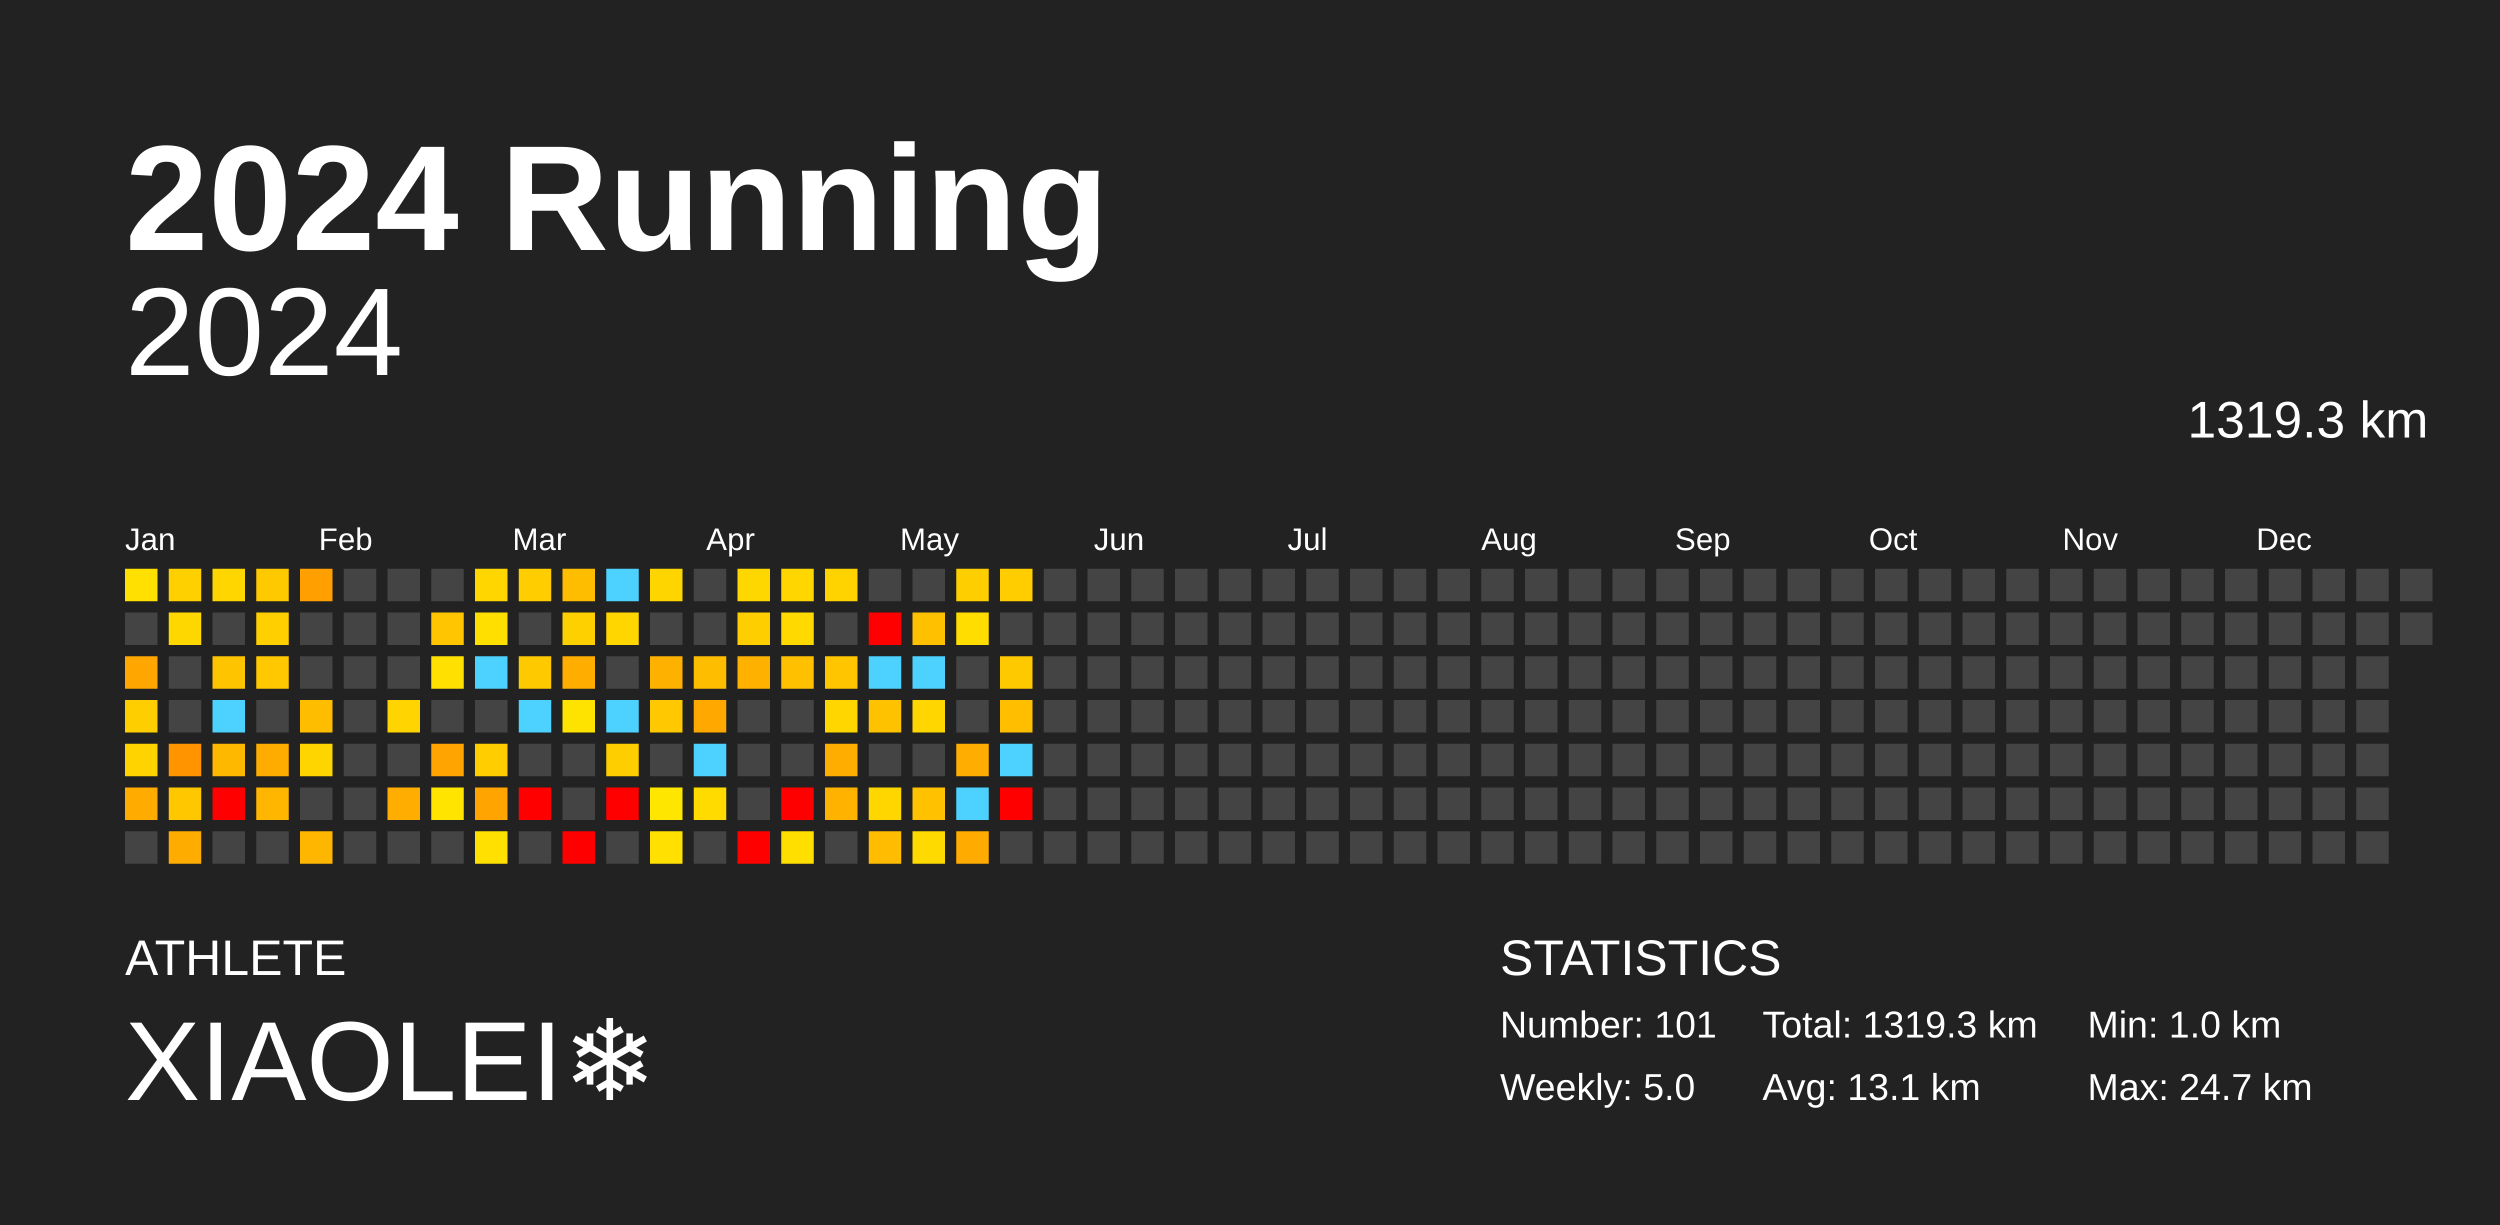
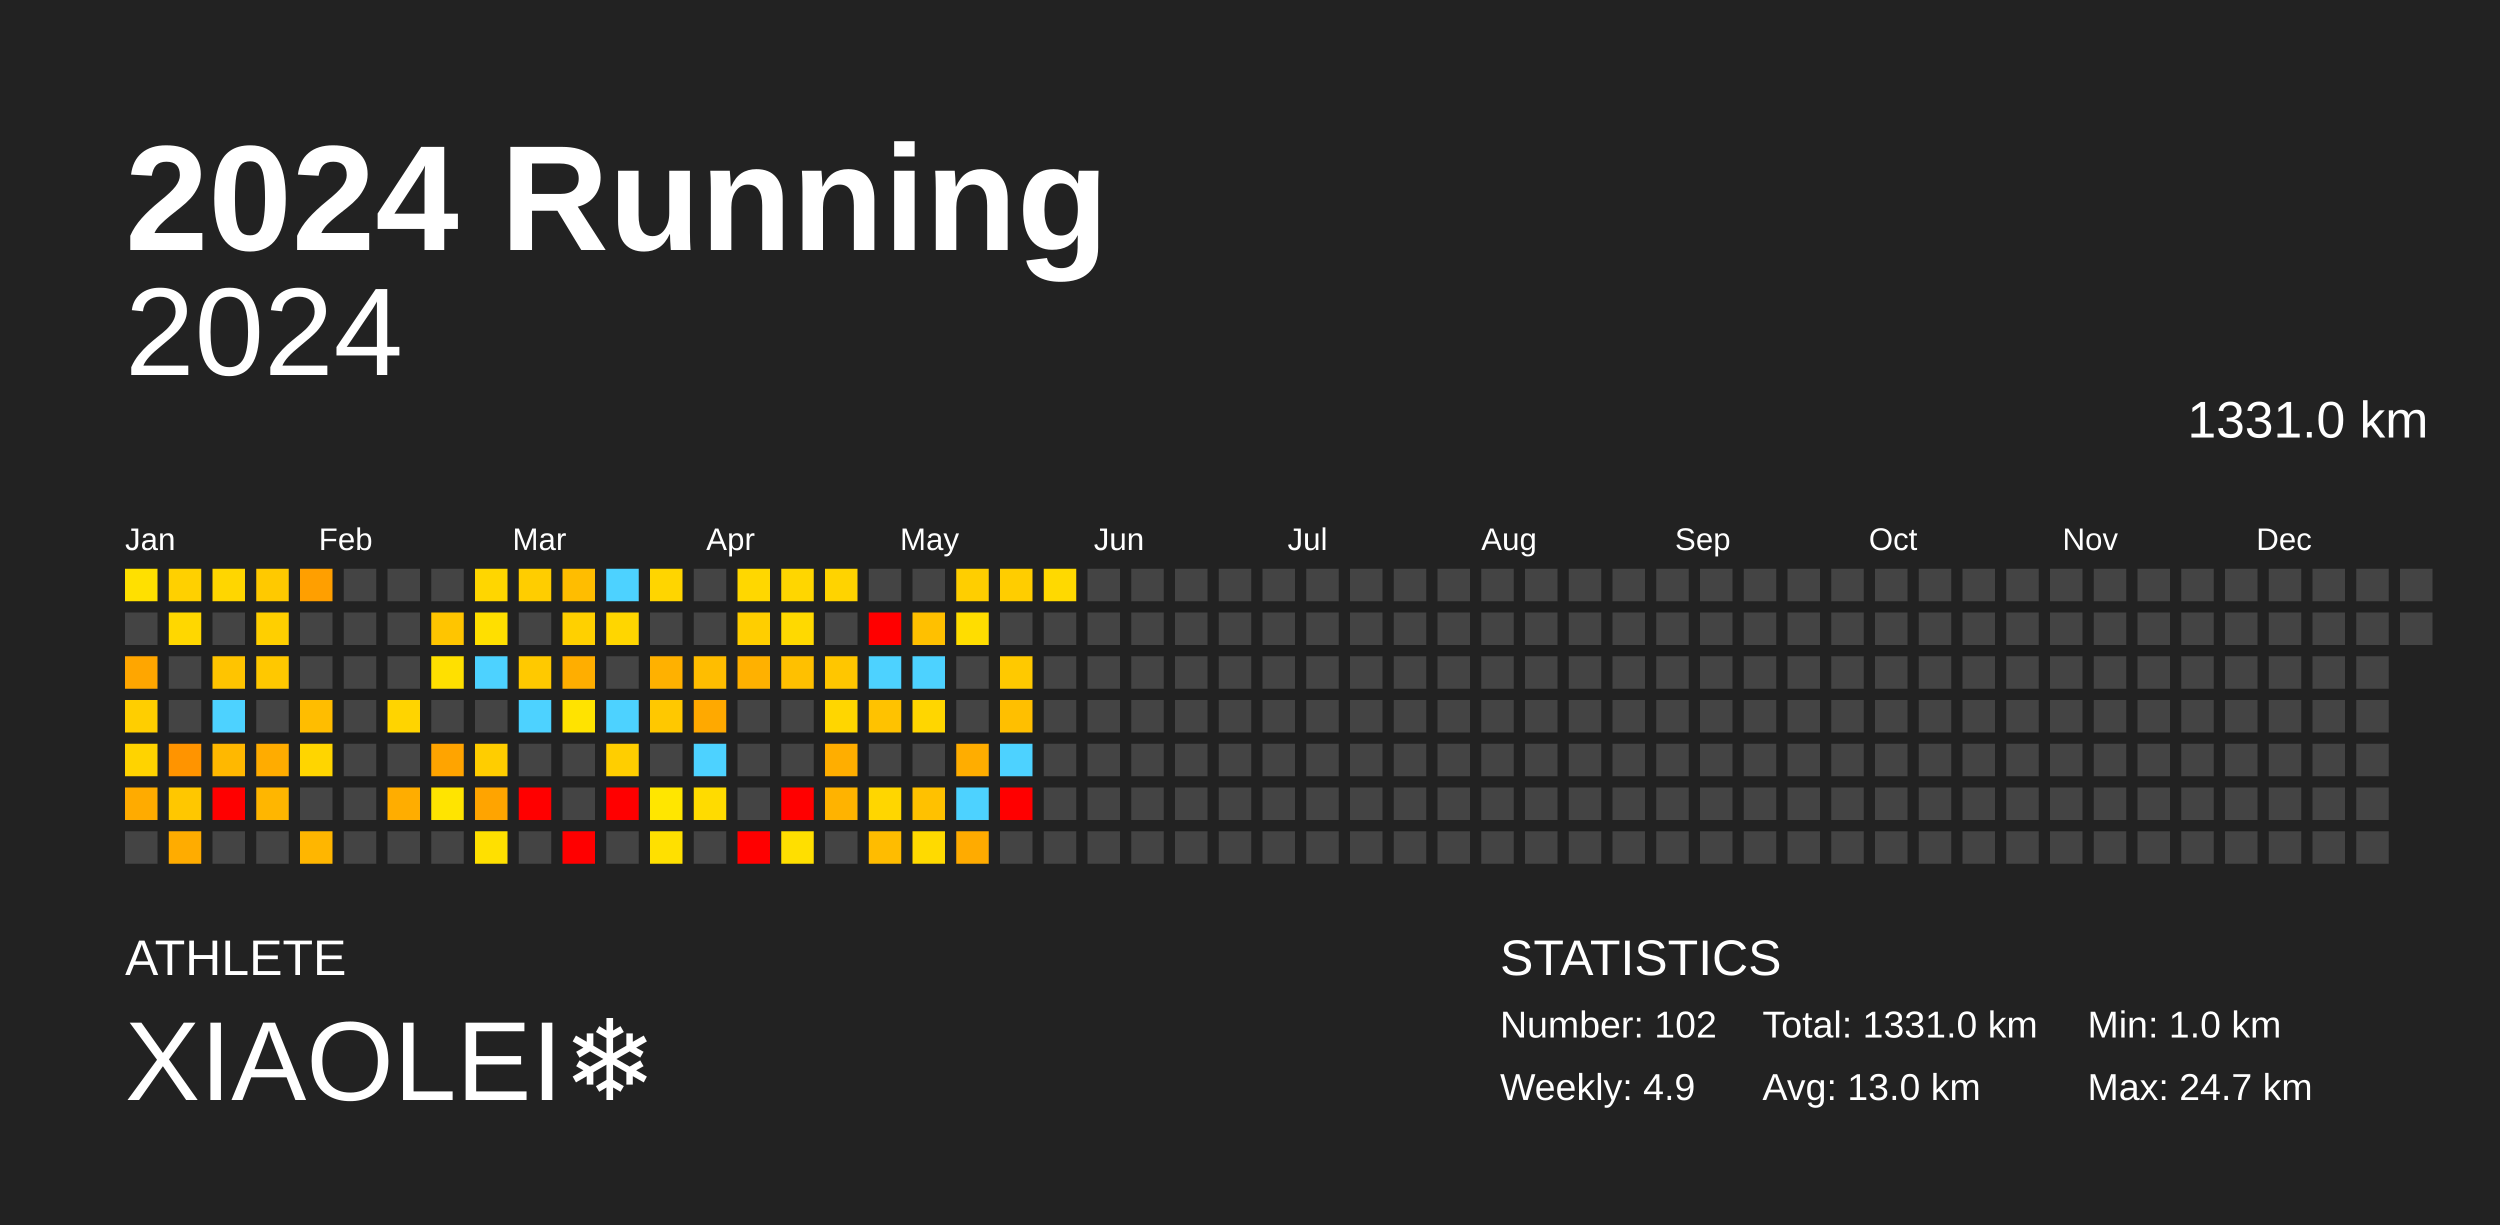
<svg xmlns="http://www.w3.org/2000/svg" baseProfile="full" height="98mm" version="1.1" viewBox="0,0,200,98" width="200mm">
  <defs />
  <rect fill="#222222" height="98" width="200" x="0" y="0" />
  <text fill="#FFFFFF" style="font-size:12px; font-family:Arial; font-weight:bold;" x="10" y="20">2024 Running</text>
  <text fill="#FFFFFF" style="font-size:4px; font-family:Arial" x="10" y="78">ATHLETE</text>
  <text fill="#FFFFFF" style="font-size:9px; font-family:Arial" x="10" y="88">XIAOLEI❄️</text>
  <text fill="#FFFFFF" style="font-size:4px; font-family:Arial" x="120" y="78">STATISTICS</text>
-   <text fill="#FFFFFF" style="font-size:3px; font-family:Arial" x="120" y="83">Number: 101</text>
-   <text fill="#FFFFFF" style="font-size:3px; font-family:Arial" x="120" y="88">Weekly: 5.0</text>
-   <text fill="#FFFFFF" style="font-size:3px; font-family:Arial" x="141" y="83">Total: 1319.3 km</text>
-   <text fill="#FFFFFF" style="font-size:3px; font-family:Arial" x="141" y="88">Avg: 13.1 km</text>
+   <text fill="#FFFFFF" style="font-size:3px; font-family:Arial" x="120" y="83">Number: 102</text>
+   <text fill="#FFFFFF" style="font-size:3px; font-family:Arial" x="120" y="88">Weekly: 4.9</text>
+   <text fill="#FFFFFF" style="font-size:3px; font-family:Arial" x="141" y="83">Total: 1331.0 km</text>
+   <text fill="#FFFFFF" style="font-size:3px; font-family:Arial" x="141" y="88">Avg: 13.0 km</text>
  <text fill="#FFFFFF" style="font-size:3px; font-family:Arial" x="167" y="83">Min: 1.0 km</text>
  <text fill="#FFFFFF" style="font-size:3px; font-family:Arial" x="167" y="88">Max: 24.7 km</text>
  <text alignment-baseline="hanging" fill="#FFFFFF" style="font-size:10.0px; font-family:Arial;" x="10" y="30">2024</text>
-   <text alignment-baseline="hanging" fill="#FFFFFF" style="font-size:4.125px; font-family:Arial;" x="175" y="35">1319.3 km</text>
+   <text alignment-baseline="hanging" fill="#FFFFFF" style="font-size:4.125px; font-family:Arial;" x="175" y="35">1331.0 km</text>
  <text fill="#FFFFFF" style="font-size:2.5px; font-family:Arial" x="10.0" y="44">Jan</text>
  <text fill="#FFFFFF" style="font-size:2.5px; font-family:Arial" x="25.5" y="44">Feb</text>
  <text fill="#FFFFFF" style="font-size:2.5px; font-family:Arial" x="41.0" y="44">Mar</text>
  <text fill="#FFFFFF" style="font-size:2.5px; font-family:Arial" x="56.5" y="44">Apr</text>
  <text fill="#FFFFFF" style="font-size:2.5px; font-family:Arial" x="72.0" y="44">May</text>
  <text fill="#FFFFFF" style="font-size:2.5px; font-family:Arial" x="87.5" y="44">Jun</text>
  <text fill="#FFFFFF" style="font-size:2.5px; font-family:Arial" x="103.0" y="44">Jul</text>
  <text fill="#FFFFFF" style="font-size:2.5px; font-family:Arial" x="118.5" y="44">Aug</text>
  <text fill="#FFFFFF" style="font-size:2.5px; font-family:Arial" x="134.0" y="44">Sep</text>
  <text fill="#FFFFFF" style="font-size:2.5px; font-family:Arial" x="149.5" y="44">Oct</text>
  <text fill="#FFFFFF" style="font-size:2.5px; font-family:Arial" x="165.0" y="44">Nov</text>
  <text fill="#FFFFFF" style="font-size:2.5px; font-family:Arial" x="180.5" y="44">Dec</text>
  <rect fill="#ffe000" height="2.6" width="2.6" x="10.0" y="45.5" />
  <rect fill="#444444" height="2.6" width="2.6" x="10.0" y="49.0" />
  <rect fill="#ffa600" height="2.6" width="2.6" x="10.0" y="52.5" />
  <rect fill="#ffce00" height="2.6" width="2.6" x="10.0" y="56.0" />
  <rect fill="#ffd300" height="2.6" width="2.6" x="10.0" y="59.5" />
  <rect fill="#ffab00" height="2.6" width="2.6" x="10.0" y="63.0" />
  <rect fill="#444444" height="2.6" width="2.6" x="10.0" y="66.5" />
  <rect fill="#ffd000" height="2.6" width="2.6" x="13.5" y="45.5" />
  <rect fill="#ffd700" height="2.6" width="2.6" x="13.5" y="49.0" />
  <rect fill="#444444" height="2.6" width="2.6" x="13.5" y="52.5" />
  <rect fill="#444444" height="2.6" width="2.6" x="13.5" y="56.0" />
  <rect fill="#ff9400" height="2.6" width="2.6" x="13.5" y="59.5" />
  <rect fill="#ffc700" height="2.6" width="2.6" x="13.5" y="63.0" />
  <rect fill="#ffac00" height="2.6" width="2.6" x="13.5" y="66.5" />
  <rect fill="#ffd600" height="2.6" width="2.6" x="17.0" y="45.5" />
  <rect fill="#444444" height="2.6" width="2.6" x="17.0" y="49.0" />
  <rect fill="#ffc400" height="2.6" width="2.6" x="17.0" y="52.5" />
  <rect fill="#4dd2ff" height="2.6" width="2.6" x="17.0" y="56.0" />
  <rect fill="#ffb800" height="2.6" width="2.6" x="17.0" y="59.5" />
  <rect fill="red" height="2.6" width="2.6" x="17.0" y="63.0" />
  <rect fill="#444444" height="2.6" width="2.6" x="17.0" y="66.5" />
  <rect fill="#ffc900" height="2.6" width="2.6" x="20.5" y="45.5" />
  <rect fill="#ffcf00" height="2.6" width="2.6" x="20.5" y="49.0" />
  <rect fill="#ffc800" height="2.6" width="2.6" x="20.5" y="52.5" />
  <rect fill="#444444" height="2.6" width="2.6" x="20.5" y="56.0" />
  <rect fill="#ffac00" height="2.6" width="2.6" x="20.5" y="59.5" />
  <rect fill="#ffb600" height="2.6" width="2.6" x="20.5" y="63.0" />
  <rect fill="#444444" height="2.6" width="2.6" x="20.5" y="66.5" />
  <rect fill="#ff9f00" height="2.6" width="2.6" x="24.0" y="45.5" />
  <rect fill="#444444" height="2.6" width="2.6" x="24.0" y="49.0" />
  <rect fill="#444444" height="2.6" width="2.6" x="24.0" y="52.5" />
  <rect fill="#ffbd00" height="2.6" width="2.6" x="24.0" y="56.0" />
  <rect fill="#ffd500" height="2.6" width="2.6" x="24.0" y="59.5" />
  <rect fill="#444444" height="2.6" width="2.6" x="24.0" y="63.0" />
  <rect fill="#ffb600" height="2.6" width="2.6" x="24.0" y="66.5" />
  <rect fill="#444444" height="2.6" width="2.6" x="27.5" y="45.5" />
  <rect fill="#444444" height="2.6" width="2.6" x="27.5" y="49.0" />
  <rect fill="#444444" height="2.6" width="2.6" x="27.5" y="52.5" />
  <rect fill="#444444" height="2.6" width="2.6" x="27.5" y="56.0" />
  <rect fill="#444444" height="2.6" width="2.6" x="27.5" y="59.5" />
  <rect fill="#444444" height="2.6" width="2.6" x="27.5" y="63.0" />
  <rect fill="#444444" height="2.6" width="2.6" x="27.5" y="66.5" />
  <rect fill="#444444" height="2.6" width="2.6" x="31.0" y="45.5" />
  <rect fill="#444444" height="2.6" width="2.6" x="31.0" y="49.0" />
  <rect fill="#444444" height="2.6" width="2.6" x="31.0" y="52.5" />
  <rect fill="#ffd400" height="2.6" width="2.6" x="31.0" y="56.0" />
  <rect fill="#444444" height="2.6" width="2.6" x="31.0" y="59.5" />
  <rect fill="#ffad00" height="2.6" width="2.6" x="31.0" y="63.0" />
  <rect fill="#444444" height="2.6" width="2.6" x="31.0" y="66.5" />
  <rect fill="#444444" height="2.6" width="2.6" x="34.5" y="45.5" />
  <rect fill="#ffc500" height="2.6" width="2.6" x="34.5" y="49.0" />
  <rect fill="#ffe000" height="2.6" width="2.6" x="34.5" y="52.5" />
  <rect fill="#444444" height="2.6" width="2.6" x="34.5" y="56.0" />
  <rect fill="#ffa400" height="2.6" width="2.6" x="34.5" y="59.5" />
  <rect fill="#ffe400" height="2.6" width="2.6" x="34.5" y="63.0" />
  <rect fill="#444444" height="2.6" width="2.6" x="34.5" y="66.5" />
  <rect fill="#ffd600" height="2.6" width="2.6" x="38.0" y="45.5" />
  <rect fill="#ffdf00" height="2.6" width="2.6" x="38.0" y="49.0" />
  <rect fill="#4dd2ff" height="2.6" width="2.6" x="38.0" y="52.5" />
  <rect fill="#444444" height="2.6" width="2.6" x="38.0" y="56.0" />
  <rect fill="#ffcd00" height="2.6" width="2.6" x="38.0" y="59.5" />
  <rect fill="#ffa400" height="2.6" width="2.6" x="38.0" y="63.0" />
  <rect fill="#ffe000" height="2.6" width="2.6" x="38.0" y="66.5" />
  <rect fill="#ffcd00" height="2.6" width="2.6" x="41.5" y="45.5" />
  <rect fill="#444444" height="2.6" width="2.6" x="41.5" y="49.0" />
  <rect fill="#ffc900" height="2.6" width="2.6" x="41.5" y="52.5" />
  <rect fill="#4dd2ff" height="2.6" width="2.6" x="41.5" y="56.0" />
  <rect fill="#444444" height="2.6" width="2.6" x="41.5" y="59.5" />
  <rect fill="red" height="2.6" width="2.6" x="41.5" y="63.0" />
  <rect fill="#444444" height="2.6" width="2.6" x="41.5" y="66.5" />
  <rect fill="#ffbd00" height="2.6" width="2.6" x="45.0" y="45.5" />
  <rect fill="#ffd000" height="2.6" width="2.6" x="45.0" y="49.0" />
  <rect fill="#ffae00" height="2.6" width="2.6" x="45.0" y="52.5" />
  <rect fill="#ffe300" height="2.6" width="2.6" x="45.0" y="56.0" />
  <rect fill="#444444" height="2.6" width="2.6" x="45.0" y="59.5" />
  <rect fill="#444444" height="2.6" width="2.6" x="45.0" y="63.0" />
  <rect fill="red" height="2.6" width="2.6" x="45.0" y="66.5" />
  <rect fill="#4dd2ff" height="2.6" width="2.6" x="48.5" y="45.5" />
  <rect fill="#ffd600" height="2.6" width="2.6" x="48.5" y="49.0" />
  <rect fill="#444444" height="2.6" width="2.6" x="48.5" y="52.5" />
  <rect fill="#4dd2ff" height="2.6" width="2.6" x="48.5" y="56.0" />
  <rect fill="#ffce00" height="2.6" width="2.6" x="48.5" y="59.5" />
  <rect fill="red" height="2.6" width="2.6" x="48.5" y="63.0" />
  <rect fill="#444444" height="2.6" width="2.6" x="48.5" y="66.5" />
  <rect fill="#ffd500" height="2.6" width="2.6" x="52.0" y="45.5" />
  <rect fill="#444444" height="2.6" width="2.6" x="52.0" y="49.0" />
  <rect fill="#ffb100" height="2.6" width="2.6" x="52.0" y="52.5" />
  <rect fill="#ffc800" height="2.6" width="2.6" x="52.0" y="56.0" />
  <rect fill="#444444" height="2.6" width="2.6" x="52.0" y="59.5" />
  <rect fill="#ffe600" height="2.6" width="2.6" x="52.0" y="63.0" />
  <rect fill="#ffe000" height="2.6" width="2.6" x="52.0" y="66.5" />
  <rect fill="#444444" height="2.6" width="2.6" x="55.5" y="45.5" />
  <rect fill="#444444" height="2.6" width="2.6" x="55.5" y="49.0" />
  <rect fill="#ffbd00" height="2.6" width="2.6" x="55.5" y="52.5" />
  <rect fill="#ffa900" height="2.6" width="2.6" x="55.5" y="56.0" />
  <rect fill="#4dd2ff" height="2.6" width="2.6" x="55.5" y="59.5" />
  <rect fill="#ffdb00" height="2.6" width="2.6" x="55.5" y="63.0" />
  <rect fill="#444444" height="2.6" width="2.6" x="55.5" y="66.5" />
  <rect fill="#ffd700" height="2.6" width="2.6" x="59.0" y="45.5" />
  <rect fill="#ffce00" height="2.6" width="2.6" x="59.0" y="49.0" />
  <rect fill="#ffb100" height="2.6" width="2.6" x="59.0" y="52.5" />
  <rect fill="#444444" height="2.6" width="2.6" x="59.0" y="56.0" />
  <rect fill="#444444" height="2.6" width="2.6" x="59.0" y="59.5" />
  <rect fill="#444444" height="2.6" width="2.6" x="59.0" y="63.0" />
  <rect fill="red" height="2.6" width="2.6" x="59.0" y="66.5" />
  <rect fill="#ffd600" height="2.6" width="2.6" x="62.5" y="45.5" />
  <rect fill="#ffd900" height="2.6" width="2.6" x="62.5" y="49.0" />
  <rect fill="#ffc000" height="2.6" width="2.6" x="62.5" y="52.5" />
  <rect fill="#444444" height="2.6" width="2.6" x="62.5" y="56.0" />
  <rect fill="#444444" height="2.6" width="2.6" x="62.5" y="59.5" />
  <rect fill="red" height="2.6" width="2.6" x="62.5" y="63.0" />
  <rect fill="#ffdf00" height="2.6" width="2.6" x="62.5" y="66.5" />
  <rect fill="#ffd300" height="2.6" width="2.6" x="66.0" y="45.5" />
  <rect fill="#444444" height="2.6" width="2.6" x="66.0" y="49.0" />
  <rect fill="#ffc600" height="2.6" width="2.6" x="66.0" y="52.5" />
  <rect fill="#ffd600" height="2.6" width="2.6" x="66.0" y="56.0" />
  <rect fill="#ffae00" height="2.6" width="2.6" x="66.0" y="59.5" />
  <rect fill="#ffb300" height="2.6" width="2.6" x="66.0" y="63.0" />
  <rect fill="#444444" height="2.6" width="2.6" x="66.0" y="66.5" />
  <rect fill="#444444" height="2.6" width="2.6" x="69.5" y="45.5" />
  <rect fill="red" height="2.6" width="2.6" x="69.5" y="49.0" />
  <rect fill="#4dd2ff" height="2.6" width="2.6" x="69.5" y="52.5" />
  <rect fill="#ffc200" height="2.6" width="2.6" x="69.5" y="56.0" />
  <rect fill="#444444" height="2.6" width="2.6" x="69.5" y="59.5" />
  <rect fill="#ffd600" height="2.6" width="2.6" x="69.5" y="63.0" />
  <rect fill="#ffbc00" height="2.6" width="2.6" x="69.5" y="66.5" />
  <rect fill="#444444" height="2.6" width="2.6" x="73.0" y="45.5" />
  <rect fill="#ffc000" height="2.6" width="2.6" x="73.0" y="49.0" />
  <rect fill="#4dd2ff" height="2.6" width="2.6" x="73.0" y="52.5" />
  <rect fill="#ffd600" height="2.6" width="2.6" x="73.0" y="56.0" />
  <rect fill="#444444" height="2.6" width="2.6" x="73.0" y="59.5" />
  <rect fill="#ffc100" height="2.6" width="2.6" x="73.0" y="63.0" />
  <rect fill="#ffda00" height="2.6" width="2.6" x="73.0" y="66.5" />
  <rect fill="#ffce00" height="2.6" width="2.6" x="76.5" y="45.5" />
  <rect fill="#ffdd00" height="2.6" width="2.6" x="76.5" y="49.0" />
  <rect fill="#444444" height="2.6" width="2.6" x="76.5" y="52.5" />
  <rect fill="#444444" height="2.6" width="2.6" x="76.5" y="56.0" />
  <rect fill="#ffad00" height="2.6" width="2.6" x="76.5" y="59.5" />
  <rect fill="#4dd2ff" height="2.6" width="2.6" x="76.5" y="63.0" />
  <rect fill="#ffab00" height="2.6" width="2.6" x="76.5" y="66.5" />
  <rect fill="#ffcd00" height="2.6" width="2.6" x="80.0" y="45.5" />
  <rect fill="#444444" height="2.6" width="2.6" x="80.0" y="49.0" />
  <rect fill="#ffc900" height="2.6" width="2.6" x="80.0" y="52.5" />
  <rect fill="#ffbf00" height="2.6" width="2.6" x="80.0" y="56.0" />
  <rect fill="#4dd2ff" height="2.6" width="2.6" x="80.0" y="59.5" />
  <rect fill="red" height="2.6" width="2.6" x="80.0" y="63.0" />
  <rect fill="#444444" height="2.6" width="2.6" x="80.0" y="66.5" />
-   <rect fill="#444444" height="2.6" width="2.6" x="83.5" y="45.5" />
+   <rect fill="#ffd900" height="2.6" width="2.6" x="83.5" y="45.5" />
  <rect fill="#444444" height="2.6" width="2.6" x="83.5" y="49.0" />
  <rect fill="#444444" height="2.6" width="2.6" x="83.5" y="52.5" />
  <rect fill="#444444" height="2.6" width="2.6" x="83.5" y="56.0" />
  <rect fill="#444444" height="2.6" width="2.6" x="83.5" y="59.5" />
  <rect fill="#444444" height="2.6" width="2.6" x="83.5" y="63.0" />
  <rect fill="#444444" height="2.6" width="2.6" x="83.5" y="66.5" />
  <rect fill="#444444" height="2.6" width="2.6" x="87.0" y="45.5" />
  <rect fill="#444444" height="2.6" width="2.6" x="87.0" y="49.0" />
  <rect fill="#444444" height="2.6" width="2.6" x="87.0" y="52.5" />
  <rect fill="#444444" height="2.6" width="2.6" x="87.0" y="56.0" />
  <rect fill="#444444" height="2.6" width="2.6" x="87.0" y="59.5" />
  <rect fill="#444444" height="2.6" width="2.6" x="87.0" y="63.0" />
  <rect fill="#444444" height="2.6" width="2.6" x="87.0" y="66.5" />
  <rect fill="#444444" height="2.6" width="2.6" x="90.5" y="45.5" />
  <rect fill="#444444" height="2.6" width="2.6" x="90.5" y="49.0" />
  <rect fill="#444444" height="2.6" width="2.6" x="90.5" y="52.5" />
  <rect fill="#444444" height="2.6" width="2.6" x="90.5" y="56.0" />
  <rect fill="#444444" height="2.6" width="2.6" x="90.5" y="59.5" />
  <rect fill="#444444" height="2.6" width="2.6" x="90.5" y="63.0" />
  <rect fill="#444444" height="2.6" width="2.6" x="90.5" y="66.5" />
  <rect fill="#444444" height="2.6" width="2.6" x="94.0" y="45.5" />
  <rect fill="#444444" height="2.6" width="2.6" x="94.0" y="49.0" />
  <rect fill="#444444" height="2.6" width="2.6" x="94.0" y="52.5" />
  <rect fill="#444444" height="2.6" width="2.6" x="94.0" y="56.0" />
  <rect fill="#444444" height="2.6" width="2.6" x="94.0" y="59.5" />
  <rect fill="#444444" height="2.6" width="2.6" x="94.0" y="63.0" />
  <rect fill="#444444" height="2.6" width="2.6" x="94.0" y="66.5" />
  <rect fill="#444444" height="2.6" width="2.6" x="97.5" y="45.5" />
  <rect fill="#444444" height="2.6" width="2.6" x="97.5" y="49.0" />
  <rect fill="#444444" height="2.6" width="2.6" x="97.5" y="52.5" />
  <rect fill="#444444" height="2.6" width="2.6" x="97.5" y="56.0" />
  <rect fill="#444444" height="2.6" width="2.6" x="97.5" y="59.5" />
  <rect fill="#444444" height="2.6" width="2.6" x="97.5" y="63.0" />
  <rect fill="#444444" height="2.6" width="2.6" x="97.5" y="66.5" />
  <rect fill="#444444" height="2.6" width="2.6" x="101.0" y="45.5" />
  <rect fill="#444444" height="2.6" width="2.6" x="101.0" y="49.0" />
  <rect fill="#444444" height="2.6" width="2.6" x="101.0" y="52.5" />
  <rect fill="#444444" height="2.6" width="2.6" x="101.0" y="56.0" />
  <rect fill="#444444" height="2.6" width="2.6" x="101.0" y="59.5" />
  <rect fill="#444444" height="2.6" width="2.6" x="101.0" y="63.0" />
  <rect fill="#444444" height="2.6" width="2.6" x="101.0" y="66.5" />
  <rect fill="#444444" height="2.6" width="2.6" x="104.5" y="45.5" />
  <rect fill="#444444" height="2.6" width="2.6" x="104.5" y="49.0" />
  <rect fill="#444444" height="2.6" width="2.6" x="104.5" y="52.5" />
  <rect fill="#444444" height="2.6" width="2.6" x="104.5" y="56.0" />
  <rect fill="#444444" height="2.6" width="2.6" x="104.5" y="59.5" />
  <rect fill="#444444" height="2.6" width="2.6" x="104.5" y="63.0" />
  <rect fill="#444444" height="2.6" width="2.6" x="104.5" y="66.5" />
  <rect fill="#444444" height="2.6" width="2.6" x="108.0" y="45.5" />
  <rect fill="#444444" height="2.6" width="2.6" x="108.0" y="49.0" />
  <rect fill="#444444" height="2.6" width="2.6" x="108.0" y="52.5" />
  <rect fill="#444444" height="2.6" width="2.6" x="108.0" y="56.0" />
  <rect fill="#444444" height="2.6" width="2.6" x="108.0" y="59.5" />
  <rect fill="#444444" height="2.6" width="2.6" x="108.0" y="63.0" />
  <rect fill="#444444" height="2.6" width="2.6" x="108.0" y="66.5" />
  <rect fill="#444444" height="2.6" width="2.6" x="111.5" y="45.5" />
  <rect fill="#444444" height="2.6" width="2.6" x="111.5" y="49.0" />
  <rect fill="#444444" height="2.6" width="2.6" x="111.5" y="52.5" />
  <rect fill="#444444" height="2.6" width="2.6" x="111.5" y="56.0" />
  <rect fill="#444444" height="2.6" width="2.6" x="111.5" y="59.5" />
  <rect fill="#444444" height="2.6" width="2.6" x="111.5" y="63.0" />
  <rect fill="#444444" height="2.6" width="2.6" x="111.5" y="66.5" />
  <rect fill="#444444" height="2.6" width="2.6" x="115.0" y="45.5" />
  <rect fill="#444444" height="2.6" width="2.6" x="115.0" y="49.0" />
  <rect fill="#444444" height="2.6" width="2.6" x="115.0" y="52.5" />
  <rect fill="#444444" height="2.6" width="2.6" x="115.0" y="56.0" />
  <rect fill="#444444" height="2.6" width="2.6" x="115.0" y="59.5" />
  <rect fill="#444444" height="2.6" width="2.6" x="115.0" y="63.0" />
  <rect fill="#444444" height="2.6" width="2.6" x="115.0" y="66.5" />
  <rect fill="#444444" height="2.6" width="2.6" x="118.5" y="45.5" />
  <rect fill="#444444" height="2.6" width="2.6" x="118.5" y="49.0" />
  <rect fill="#444444" height="2.6" width="2.6" x="118.5" y="52.5" />
  <rect fill="#444444" height="2.6" width="2.6" x="118.5" y="56.0" />
  <rect fill="#444444" height="2.6" width="2.6" x="118.5" y="59.5" />
  <rect fill="#444444" height="2.6" width="2.6" x="118.5" y="63.0" />
  <rect fill="#444444" height="2.6" width="2.6" x="118.5" y="66.5" />
  <rect fill="#444444" height="2.6" width="2.6" x="122.0" y="45.5" />
  <rect fill="#444444" height="2.6" width="2.6" x="122.0" y="49.0" />
  <rect fill="#444444" height="2.6" width="2.6" x="122.0" y="52.5" />
  <rect fill="#444444" height="2.6" width="2.6" x="122.0" y="56.0" />
  <rect fill="#444444" height="2.6" width="2.6" x="122.0" y="59.5" />
  <rect fill="#444444" height="2.6" width="2.6" x="122.0" y="63.0" />
  <rect fill="#444444" height="2.6" width="2.6" x="122.0" y="66.5" />
  <rect fill="#444444" height="2.6" width="2.6" x="125.5" y="45.5" />
  <rect fill="#444444" height="2.6" width="2.6" x="125.5" y="49.0" />
  <rect fill="#444444" height="2.6" width="2.6" x="125.5" y="52.5" />
  <rect fill="#444444" height="2.6" width="2.6" x="125.5" y="56.0" />
  <rect fill="#444444" height="2.6" width="2.6" x="125.5" y="59.5" />
  <rect fill="#444444" height="2.6" width="2.6" x="125.5" y="63.0" />
  <rect fill="#444444" height="2.6" width="2.6" x="125.5" y="66.5" />
  <rect fill="#444444" height="2.6" width="2.6" x="129.0" y="45.5" />
  <rect fill="#444444" height="2.6" width="2.6" x="129.0" y="49.0" />
  <rect fill="#444444" height="2.6" width="2.6" x="129.0" y="52.5" />
  <rect fill="#444444" height="2.6" width="2.6" x="129.0" y="56.0" />
  <rect fill="#444444" height="2.6" width="2.6" x="129.0" y="59.5" />
  <rect fill="#444444" height="2.6" width="2.6" x="129.0" y="63.0" />
  <rect fill="#444444" height="2.6" width="2.6" x="129.0" y="66.5" />
  <rect fill="#444444" height="2.6" width="2.6" x="132.5" y="45.5" />
  <rect fill="#444444" height="2.6" width="2.6" x="132.5" y="49.0" />
  <rect fill="#444444" height="2.6" width="2.6" x="132.5" y="52.5" />
  <rect fill="#444444" height="2.6" width="2.6" x="132.5" y="56.0" />
  <rect fill="#444444" height="2.6" width="2.6" x="132.5" y="59.5" />
  <rect fill="#444444" height="2.6" width="2.6" x="132.5" y="63.0" />
  <rect fill="#444444" height="2.6" width="2.6" x="132.5" y="66.5" />
  <rect fill="#444444" height="2.6" width="2.6" x="136.0" y="45.5" />
  <rect fill="#444444" height="2.6" width="2.6" x="136.0" y="49.0" />
  <rect fill="#444444" height="2.6" width="2.6" x="136.0" y="52.5" />
  <rect fill="#444444" height="2.6" width="2.6" x="136.0" y="56.0" />
  <rect fill="#444444" height="2.6" width="2.6" x="136.0" y="59.5" />
  <rect fill="#444444" height="2.6" width="2.6" x="136.0" y="63.0" />
  <rect fill="#444444" height="2.6" width="2.6" x="136.0" y="66.5" />
  <rect fill="#444444" height="2.6" width="2.6" x="139.5" y="45.5" />
  <rect fill="#444444" height="2.6" width="2.6" x="139.5" y="49.0" />
  <rect fill="#444444" height="2.6" width="2.6" x="139.5" y="52.5" />
  <rect fill="#444444" height="2.6" width="2.6" x="139.5" y="56.0" />
  <rect fill="#444444" height="2.6" width="2.6" x="139.5" y="59.5" />
  <rect fill="#444444" height="2.6" width="2.6" x="139.5" y="63.0" />
  <rect fill="#444444" height="2.6" width="2.6" x="139.5" y="66.5" />
  <rect fill="#444444" height="2.6" width="2.6" x="143.0" y="45.5" />
  <rect fill="#444444" height="2.6" width="2.6" x="143.0" y="49.0" />
  <rect fill="#444444" height="2.6" width="2.6" x="143.0" y="52.5" />
  <rect fill="#444444" height="2.6" width="2.6" x="143.0" y="56.0" />
  <rect fill="#444444" height="2.6" width="2.6" x="143.0" y="59.5" />
  <rect fill="#444444" height="2.6" width="2.6" x="143.0" y="63.0" />
  <rect fill="#444444" height="2.6" width="2.6" x="143.0" y="66.5" />
  <rect fill="#444444" height="2.6" width="2.6" x="146.5" y="45.5" />
  <rect fill="#444444" height="2.6" width="2.6" x="146.5" y="49.0" />
  <rect fill="#444444" height="2.6" width="2.6" x="146.5" y="52.5" />
  <rect fill="#444444" height="2.6" width="2.6" x="146.5" y="56.0" />
  <rect fill="#444444" height="2.6" width="2.6" x="146.5" y="59.5" />
  <rect fill="#444444" height="2.6" width="2.6" x="146.5" y="63.0" />
  <rect fill="#444444" height="2.6" width="2.6" x="146.5" y="66.5" />
  <rect fill="#444444" height="2.6" width="2.6" x="150.0" y="45.5" />
  <rect fill="#444444" height="2.6" width="2.6" x="150.0" y="49.0" />
  <rect fill="#444444" height="2.6" width="2.6" x="150.0" y="52.5" />
  <rect fill="#444444" height="2.6" width="2.6" x="150.0" y="56.0" />
  <rect fill="#444444" height="2.6" width="2.6" x="150.0" y="59.5" />
  <rect fill="#444444" height="2.6" width="2.6" x="150.0" y="63.0" />
  <rect fill="#444444" height="2.6" width="2.6" x="150.0" y="66.5" />
  <rect fill="#444444" height="2.6" width="2.6" x="153.5" y="45.5" />
  <rect fill="#444444" height="2.6" width="2.6" x="153.5" y="49.0" />
  <rect fill="#444444" height="2.6" width="2.6" x="153.5" y="52.5" />
  <rect fill="#444444" height="2.6" width="2.6" x="153.5" y="56.0" />
  <rect fill="#444444" height="2.6" width="2.6" x="153.5" y="59.5" />
  <rect fill="#444444" height="2.6" width="2.6" x="153.5" y="63.0" />
  <rect fill="#444444" height="2.6" width="2.6" x="153.5" y="66.5" />
  <rect fill="#444444" height="2.6" width="2.6" x="157.0" y="45.5" />
  <rect fill="#444444" height="2.6" width="2.6" x="157.0" y="49.0" />
  <rect fill="#444444" height="2.6" width="2.6" x="157.0" y="52.5" />
  <rect fill="#444444" height="2.6" width="2.6" x="157.0" y="56.0" />
  <rect fill="#444444" height="2.6" width="2.6" x="157.0" y="59.5" />
  <rect fill="#444444" height="2.6" width="2.6" x="157.0" y="63.0" />
  <rect fill="#444444" height="2.6" width="2.6" x="157.0" y="66.5" />
  <rect fill="#444444" height="2.6" width="2.6" x="160.5" y="45.5" />
  <rect fill="#444444" height="2.6" width="2.6" x="160.5" y="49.0" />
  <rect fill="#444444" height="2.6" width="2.6" x="160.5" y="52.5" />
  <rect fill="#444444" height="2.6" width="2.6" x="160.5" y="56.0" />
  <rect fill="#444444" height="2.6" width="2.6" x="160.5" y="59.5" />
  <rect fill="#444444" height="2.6" width="2.6" x="160.5" y="63.0" />
  <rect fill="#444444" height="2.6" width="2.6" x="160.5" y="66.5" />
  <rect fill="#444444" height="2.6" width="2.6" x="164.0" y="45.5" />
  <rect fill="#444444" height="2.6" width="2.6" x="164.0" y="49.0" />
  <rect fill="#444444" height="2.6" width="2.6" x="164.0" y="52.5" />
  <rect fill="#444444" height="2.6" width="2.6" x="164.0" y="56.0" />
  <rect fill="#444444" height="2.6" width="2.6" x="164.0" y="59.5" />
  <rect fill="#444444" height="2.6" width="2.6" x="164.0" y="63.0" />
  <rect fill="#444444" height="2.6" width="2.6" x="164.0" y="66.5" />
  <rect fill="#444444" height="2.6" width="2.6" x="167.5" y="45.5" />
  <rect fill="#444444" height="2.6" width="2.6" x="167.5" y="49.0" />
  <rect fill="#444444" height="2.6" width="2.6" x="167.5" y="52.5" />
  <rect fill="#444444" height="2.6" width="2.6" x="167.5" y="56.0" />
  <rect fill="#444444" height="2.6" width="2.6" x="167.5" y="59.5" />
  <rect fill="#444444" height="2.6" width="2.6" x="167.5" y="63.0" />
  <rect fill="#444444" height="2.6" width="2.6" x="167.5" y="66.5" />
  <rect fill="#444444" height="2.6" width="2.6" x="171.0" y="45.5" />
  <rect fill="#444444" height="2.6" width="2.6" x="171.0" y="49.0" />
  <rect fill="#444444" height="2.6" width="2.6" x="171.0" y="52.5" />
  <rect fill="#444444" height="2.6" width="2.6" x="171.0" y="56.0" />
  <rect fill="#444444" height="2.6" width="2.6" x="171.0" y="59.5" />
  <rect fill="#444444" height="2.6" width="2.6" x="171.0" y="63.0" />
  <rect fill="#444444" height="2.6" width="2.6" x="171.0" y="66.5" />
  <rect fill="#444444" height="2.6" width="2.6" x="174.5" y="45.5" />
  <rect fill="#444444" height="2.6" width="2.6" x="174.5" y="49.0" />
  <rect fill="#444444" height="2.6" width="2.6" x="174.5" y="52.5" />
  <rect fill="#444444" height="2.6" width="2.6" x="174.5" y="56.0" />
  <rect fill="#444444" height="2.6" width="2.6" x="174.5" y="59.5" />
  <rect fill="#444444" height="2.6" width="2.6" x="174.5" y="63.0" />
  <rect fill="#444444" height="2.6" width="2.6" x="174.5" y="66.5" />
  <rect fill="#444444" height="2.6" width="2.6" x="178.0" y="45.5" />
  <rect fill="#444444" height="2.6" width="2.6" x="178.0" y="49.0" />
  <rect fill="#444444" height="2.6" width="2.6" x="178.0" y="52.5" />
  <rect fill="#444444" height="2.6" width="2.6" x="178.0" y="56.0" />
  <rect fill="#444444" height="2.6" width="2.6" x="178.0" y="59.5" />
  <rect fill="#444444" height="2.6" width="2.6" x="178.0" y="63.0" />
  <rect fill="#444444" height="2.6" width="2.6" x="178.0" y="66.5" />
  <rect fill="#444444" height="2.6" width="2.6" x="181.5" y="45.5" />
  <rect fill="#444444" height="2.6" width="2.6" x="181.5" y="49.0" />
  <rect fill="#444444" height="2.6" width="2.6" x="181.5" y="52.5" />
  <rect fill="#444444" height="2.6" width="2.6" x="181.5" y="56.0" />
  <rect fill="#444444" height="2.6" width="2.6" x="181.5" y="59.5" />
  <rect fill="#444444" height="2.6" width="2.6" x="181.5" y="63.0" />
  <rect fill="#444444" height="2.6" width="2.6" x="181.5" y="66.5" />
  <rect fill="#444444" height="2.6" width="2.6" x="185.0" y="45.5" />
  <rect fill="#444444" height="2.6" width="2.6" x="185.0" y="49.0" />
  <rect fill="#444444" height="2.6" width="2.6" x="185.0" y="52.5" />
  <rect fill="#444444" height="2.6" width="2.6" x="185.0" y="56.0" />
  <rect fill="#444444" height="2.6" width="2.6" x="185.0" y="59.5" />
  <rect fill="#444444" height="2.6" width="2.6" x="185.0" y="63.0" />
  <rect fill="#444444" height="2.6" width="2.6" x="185.0" y="66.5" />
  <rect fill="#444444" height="2.6" width="2.6" x="188.5" y="45.5" />
  <rect fill="#444444" height="2.6" width="2.6" x="188.5" y="49.0" />
  <rect fill="#444444" height="2.6" width="2.6" x="188.5" y="52.5" />
  <rect fill="#444444" height="2.6" width="2.6" x="188.5" y="56.0" />
  <rect fill="#444444" height="2.6" width="2.6" x="188.5" y="59.5" />
  <rect fill="#444444" height="2.6" width="2.6" x="188.5" y="63.0" />
  <rect fill="#444444" height="2.6" width="2.6" x="188.5" y="66.5" />
  <rect fill="#444444" height="2.6" width="2.6" x="192.0" y="45.5" />
  <rect fill="#444444" height="2.6" width="2.6" x="192.0" y="49.0" />
</svg>
